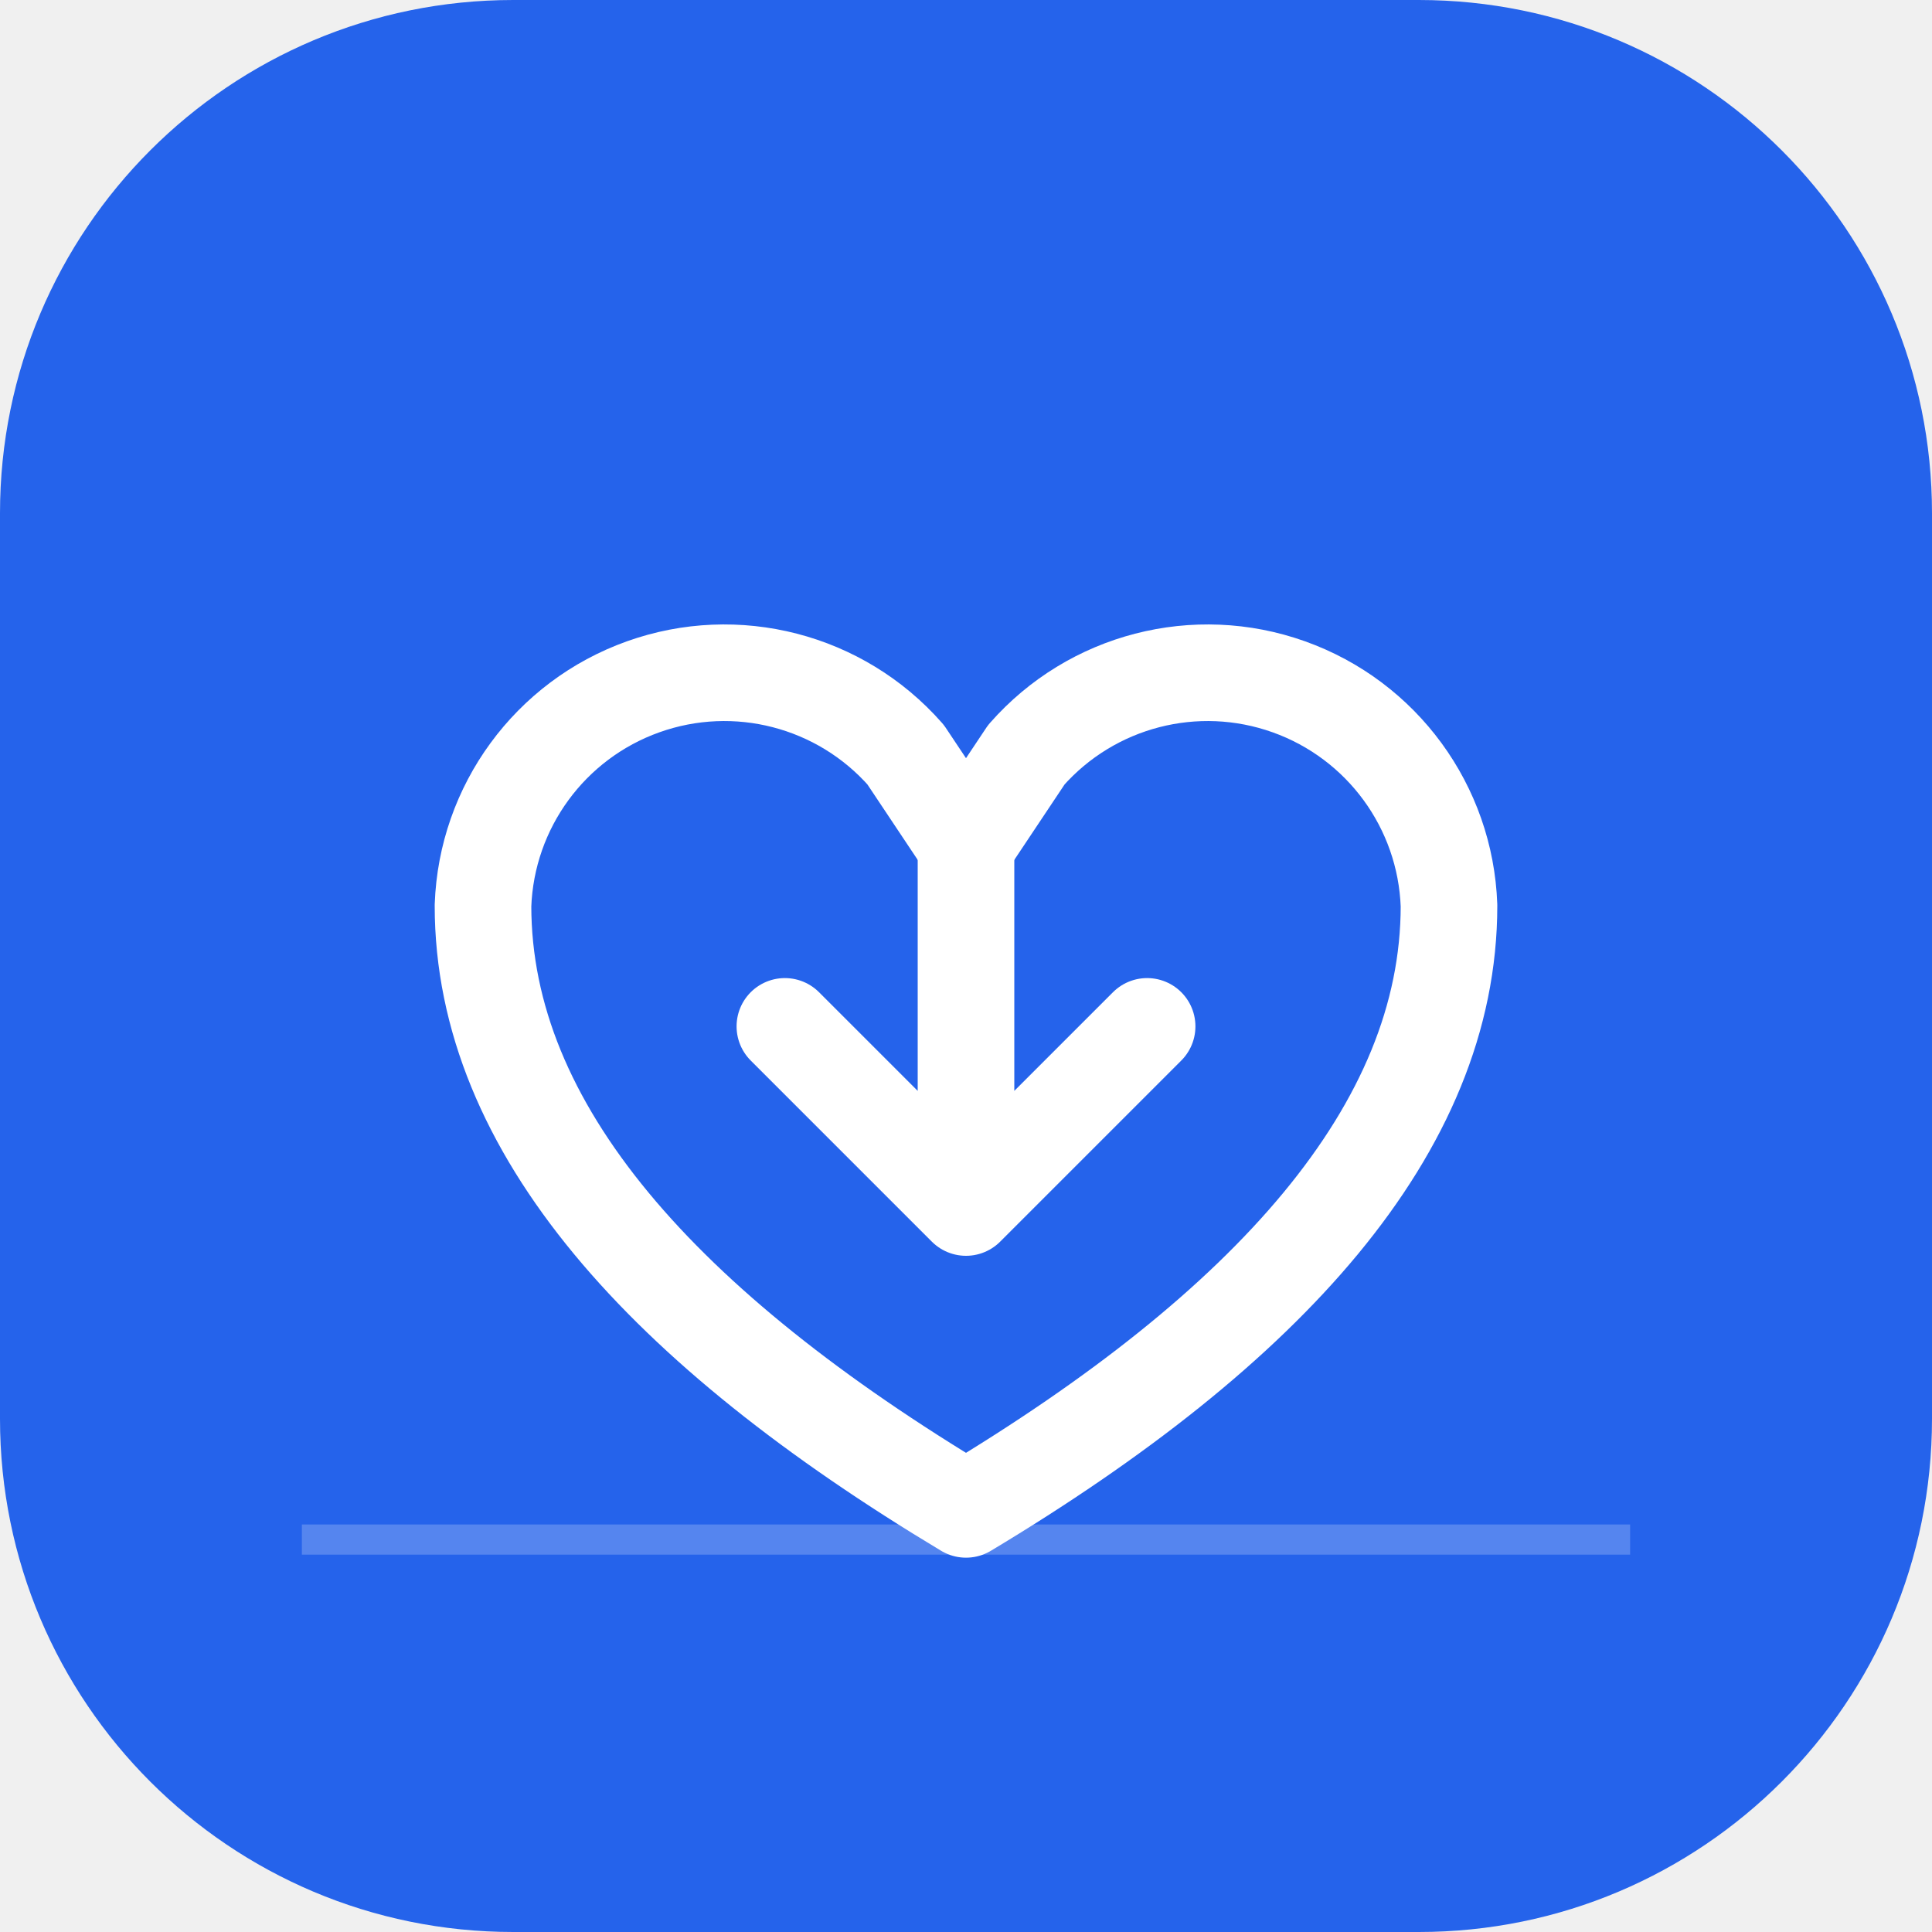
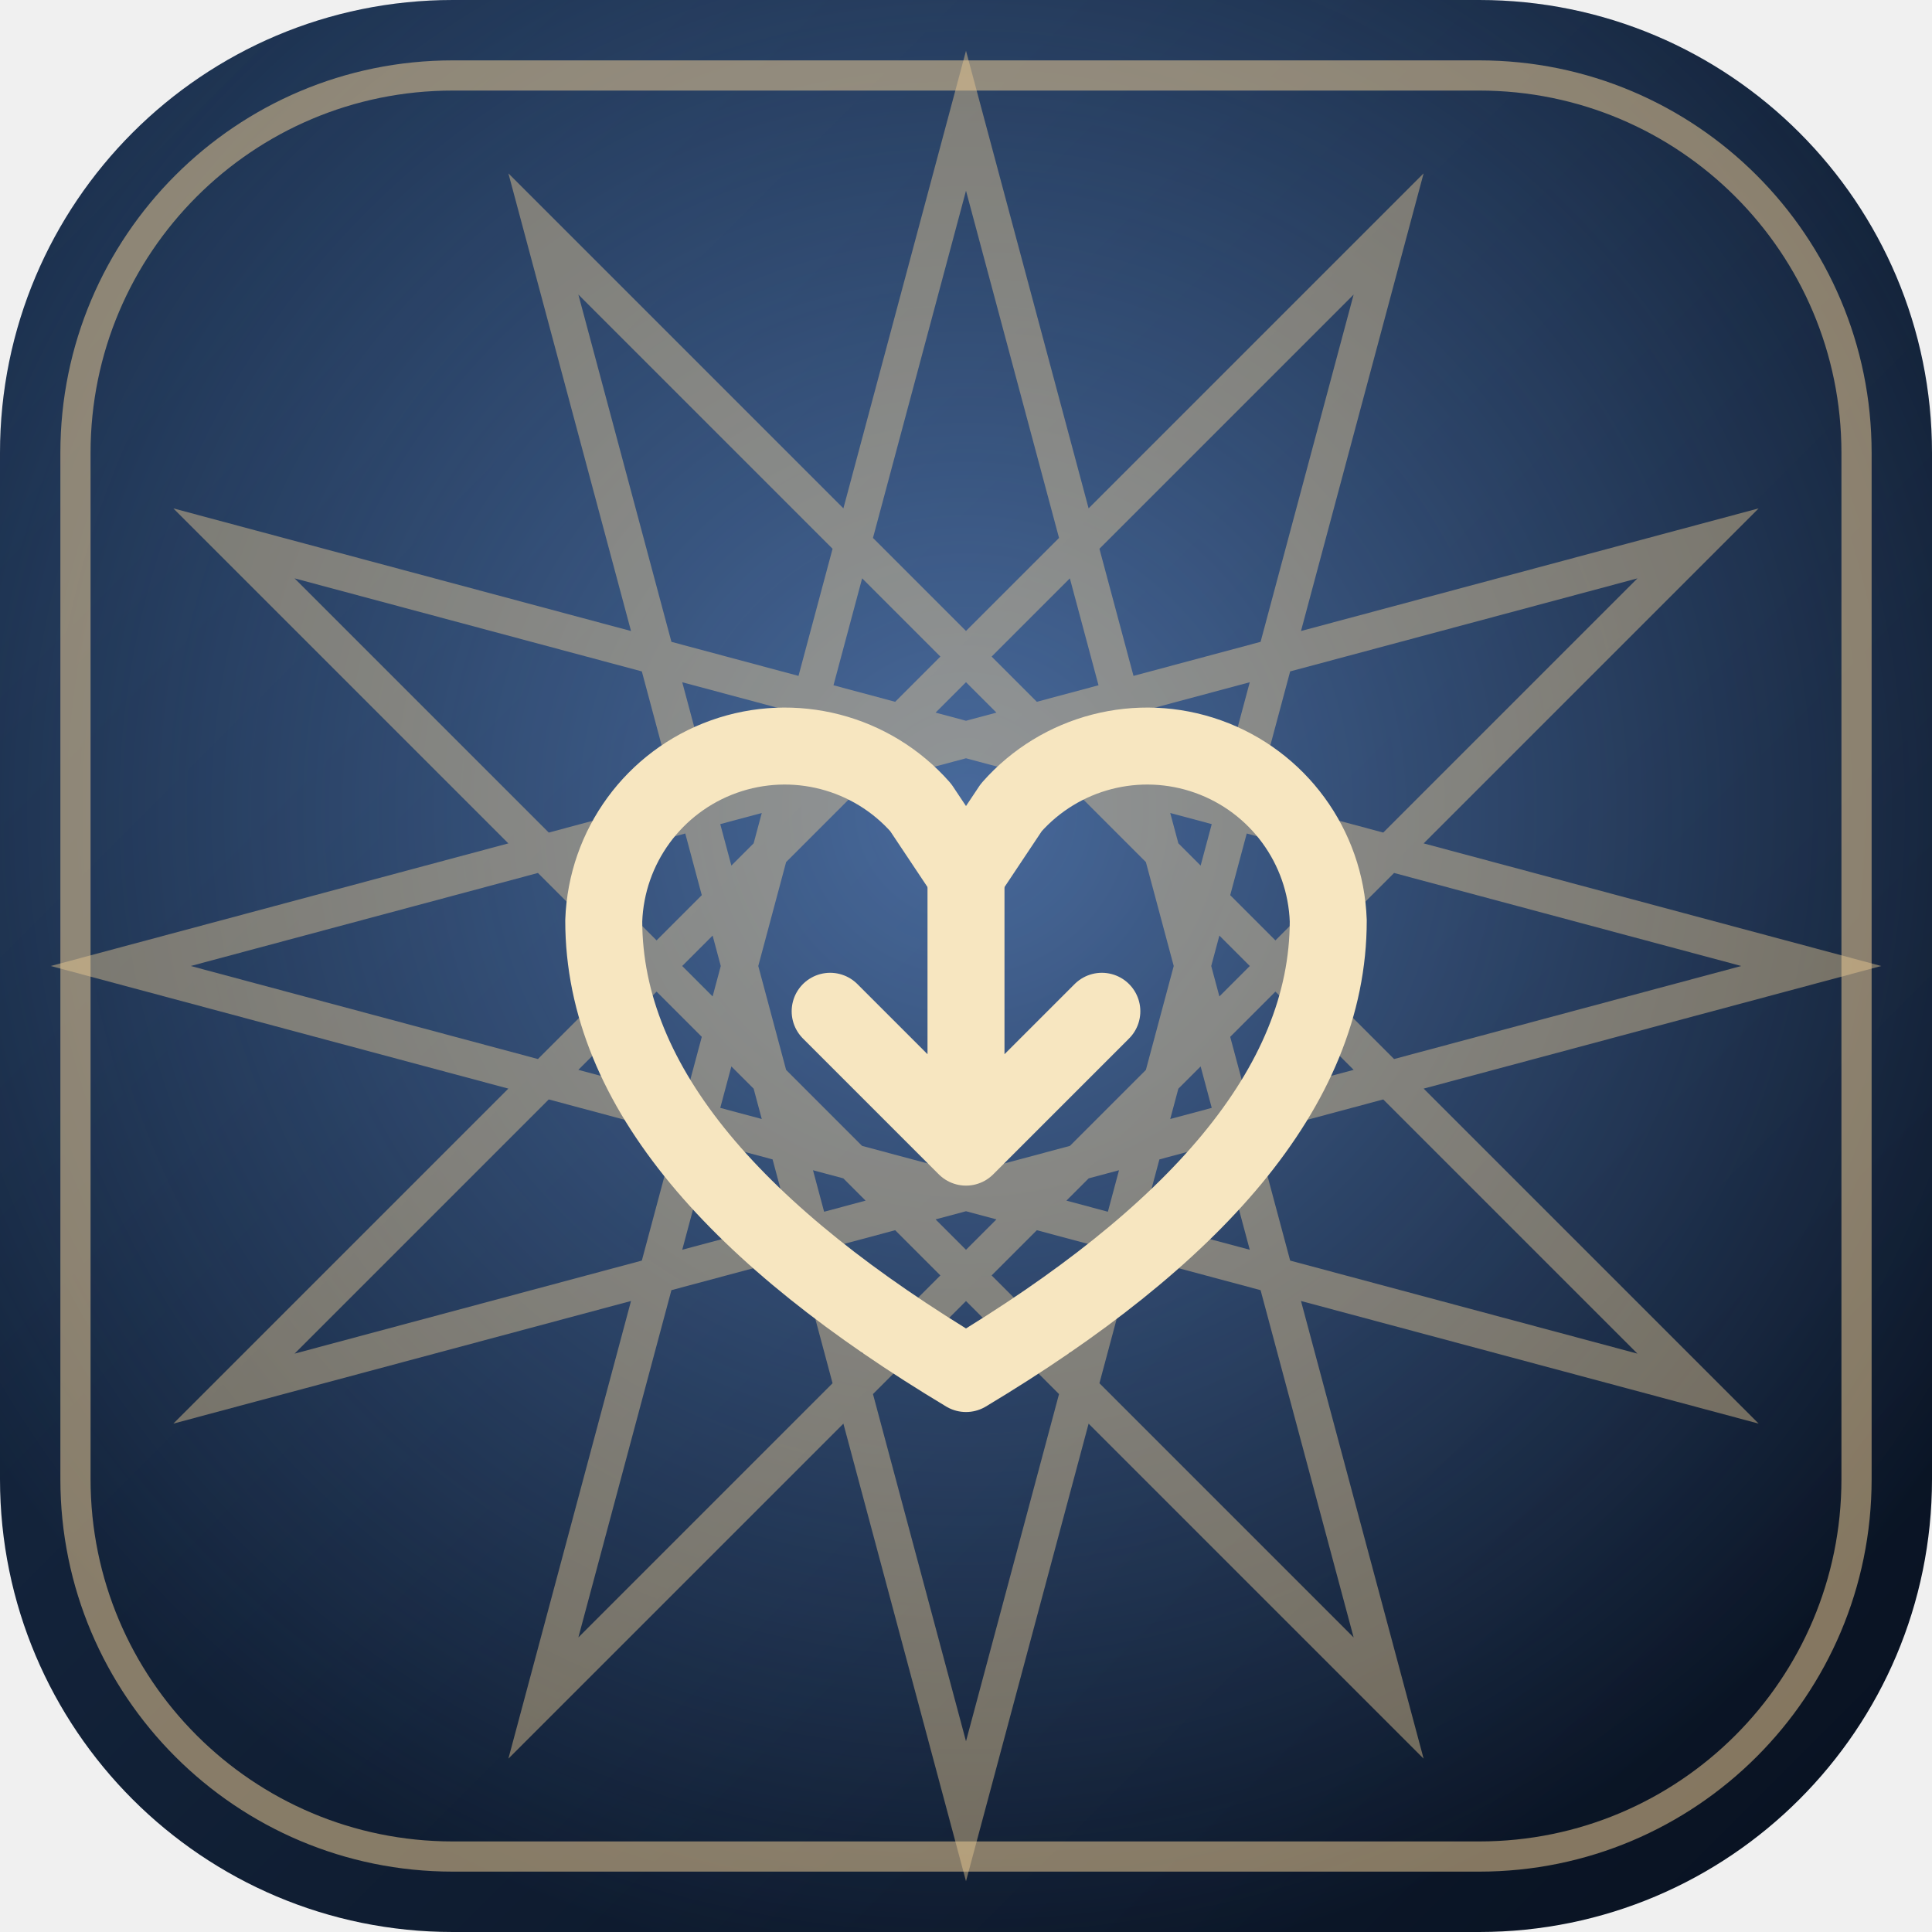
<svg xmlns="http://www.w3.org/2000/svg" viewBox="0 0 64 64" role="img" aria-label="everyday akhlaq logo">
-   <rect width="64" height="64" rx="17" fill="#2563eb" />
-   <path d="M10 51h44" stroke="#fff" opacity=".22" />
-   <g transform="translate(8 8) scale(2)" fill="none" stroke="#fff" stroke-width="1.6" stroke-linecap="round" stroke-linejoin="round">
+   <defs>
+     <linearGradient id="b" x1="0" y1="0" x2="1" y2="1">
+       <stop offset="0" stop-color="#1a2f4c" />
+       <stop offset="1" stop-color="#081120" />
+     </linearGradient>
+     <radialGradient id="l" cx=".5" cy=".42" r=".6">
+       <stop offset="0" stop-color="#7fb2ff" stop-opacity=".5" />
+       <stop offset="1" stop-color="#7fb2ff" stop-opacity="0" />
+     </radialGradient>
+   </defs>
+   <rect width="64" height="64" rx="15" fill="url(#b)" />
+   <rect width="64" height="64" rx="15" fill="url(#l)" />
+   <path d="M32 4L46 56.25L7.75 18L60 32L7.75 46L46 7.75L32 60L18 7.75L56.25 46L4 32L56.25 18L18 56.25Z" fill="none" stroke="#e9c992" stroke-width="1.2" opacity=".45" />
+   <rect x="2.5" y="2.5" width="59" height="59" rx="12.5" fill="none" stroke="#e9c992" stroke-opacity=".55" />
+   <g transform="translate(14 14) scale(1.5)" fill="none" stroke="#f7e6c0" stroke-width="1.7" stroke-linecap="round" stroke-linejoin="round">
    <path d="M12 21c-5-3-8-6.3-8-10a4 4 0 0 1 7-2.5L12 10l1-1.5A4 4 0 0 1 20 11c0 3.7-3 7-8 10Z" />
    <path d="M12 10v6m0 0 3-3m-3 3-3-3" />
  </g>
</svg>
